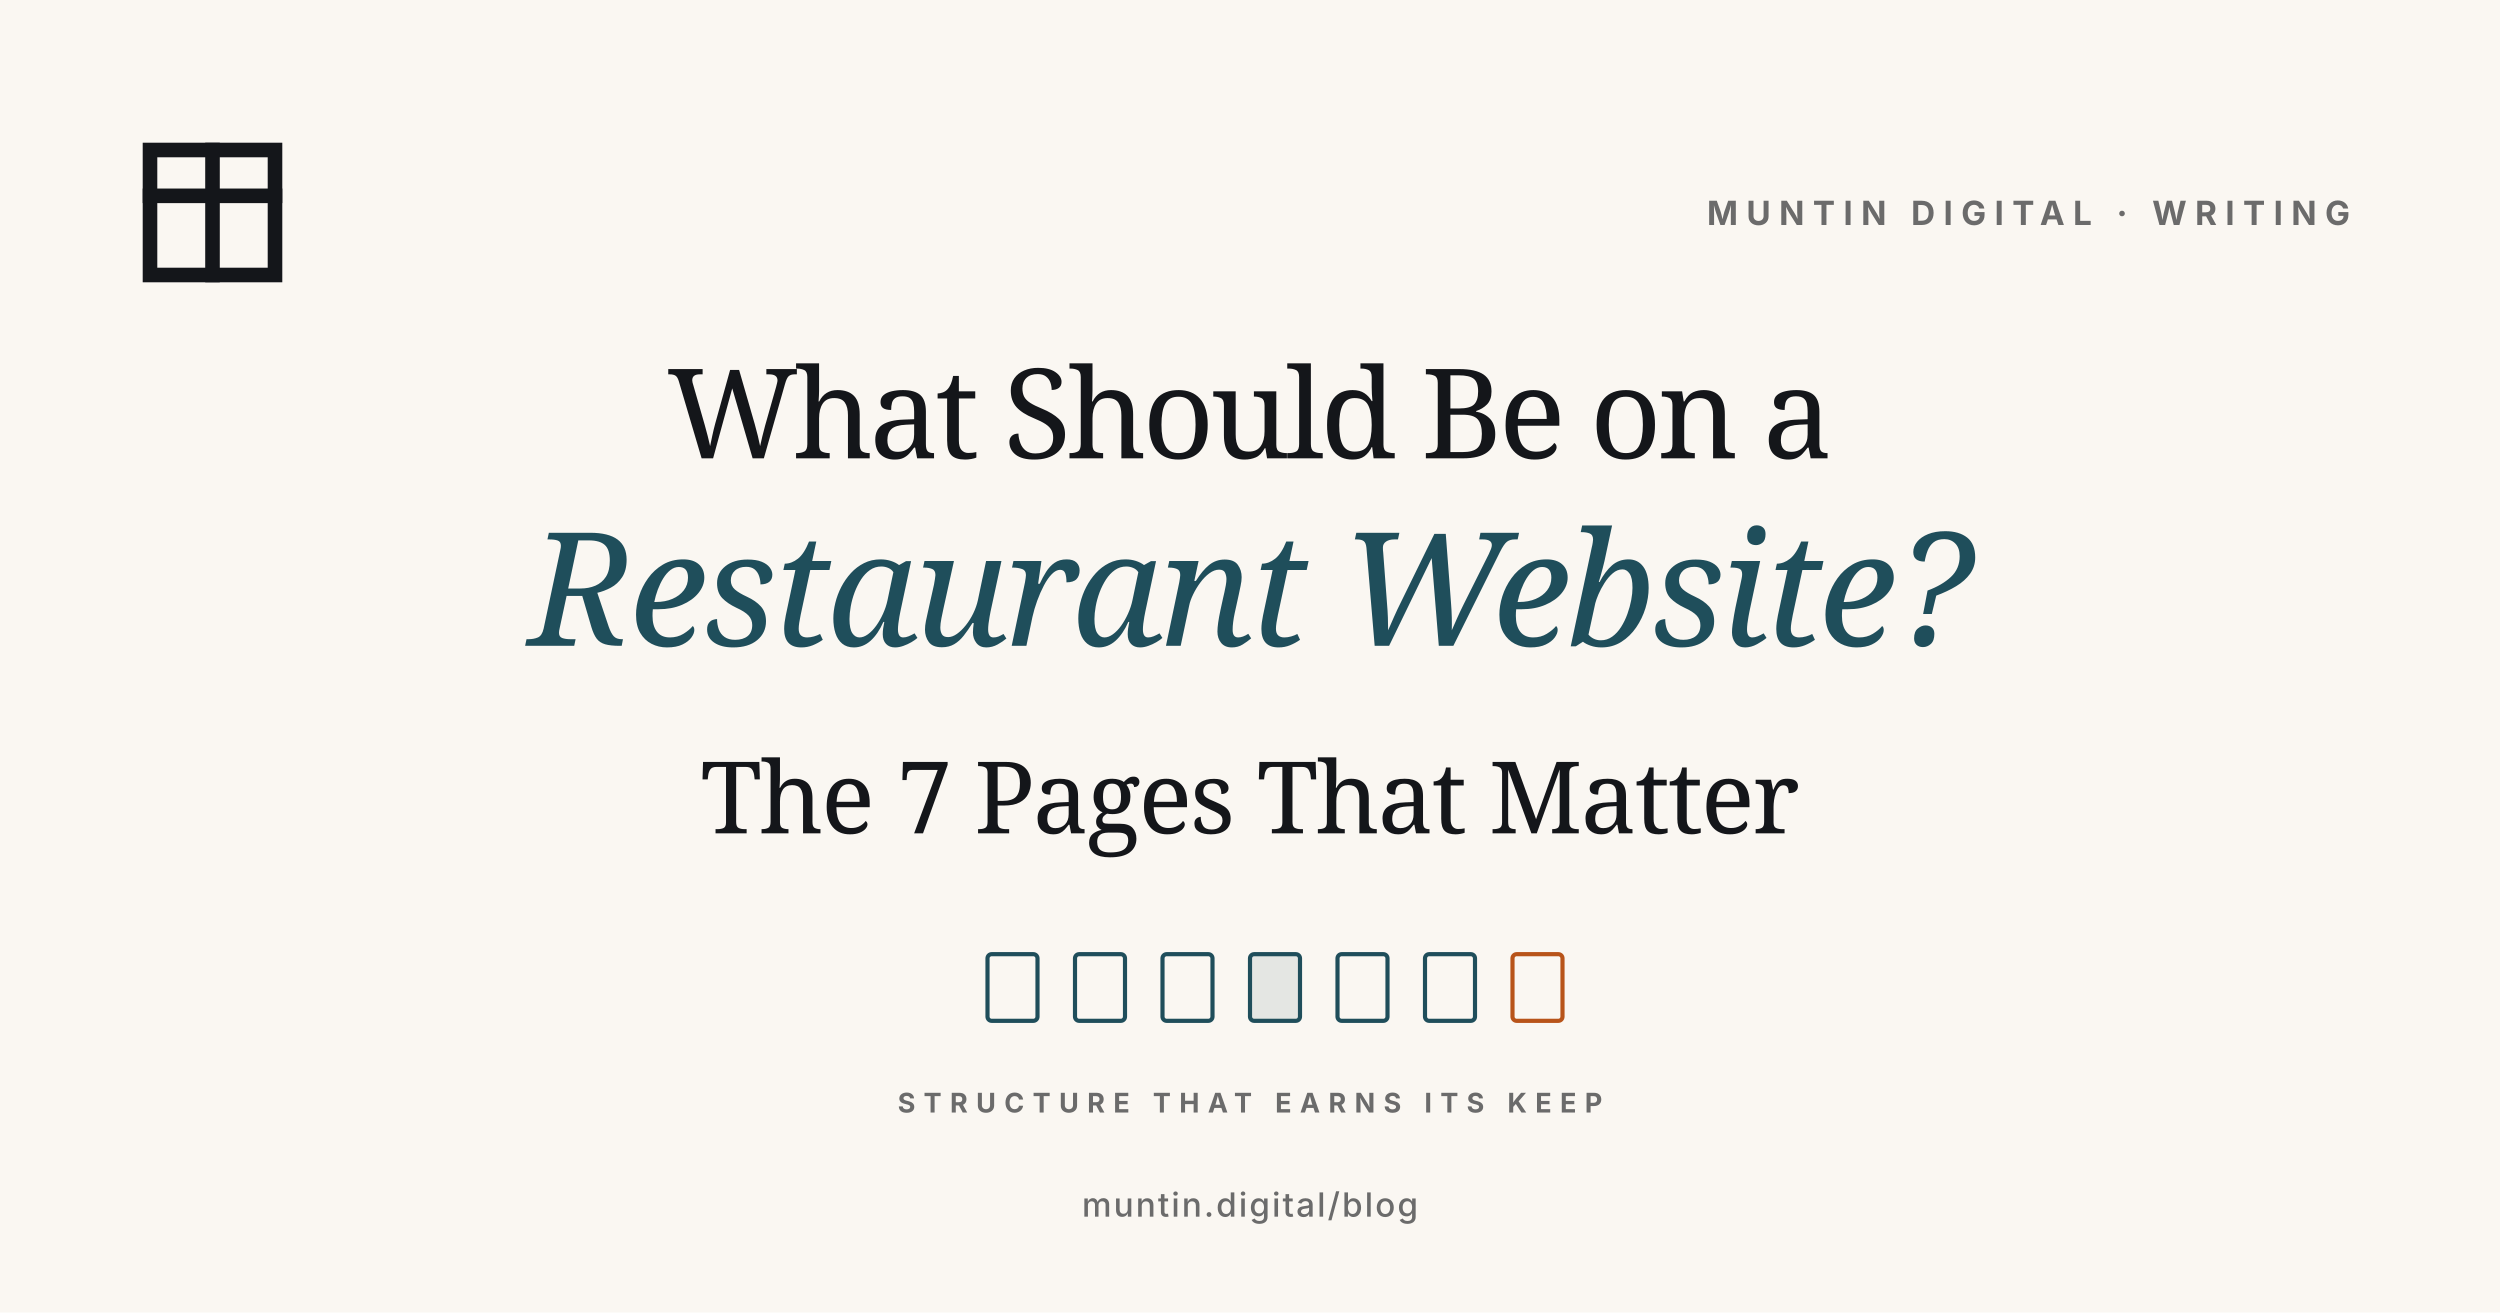
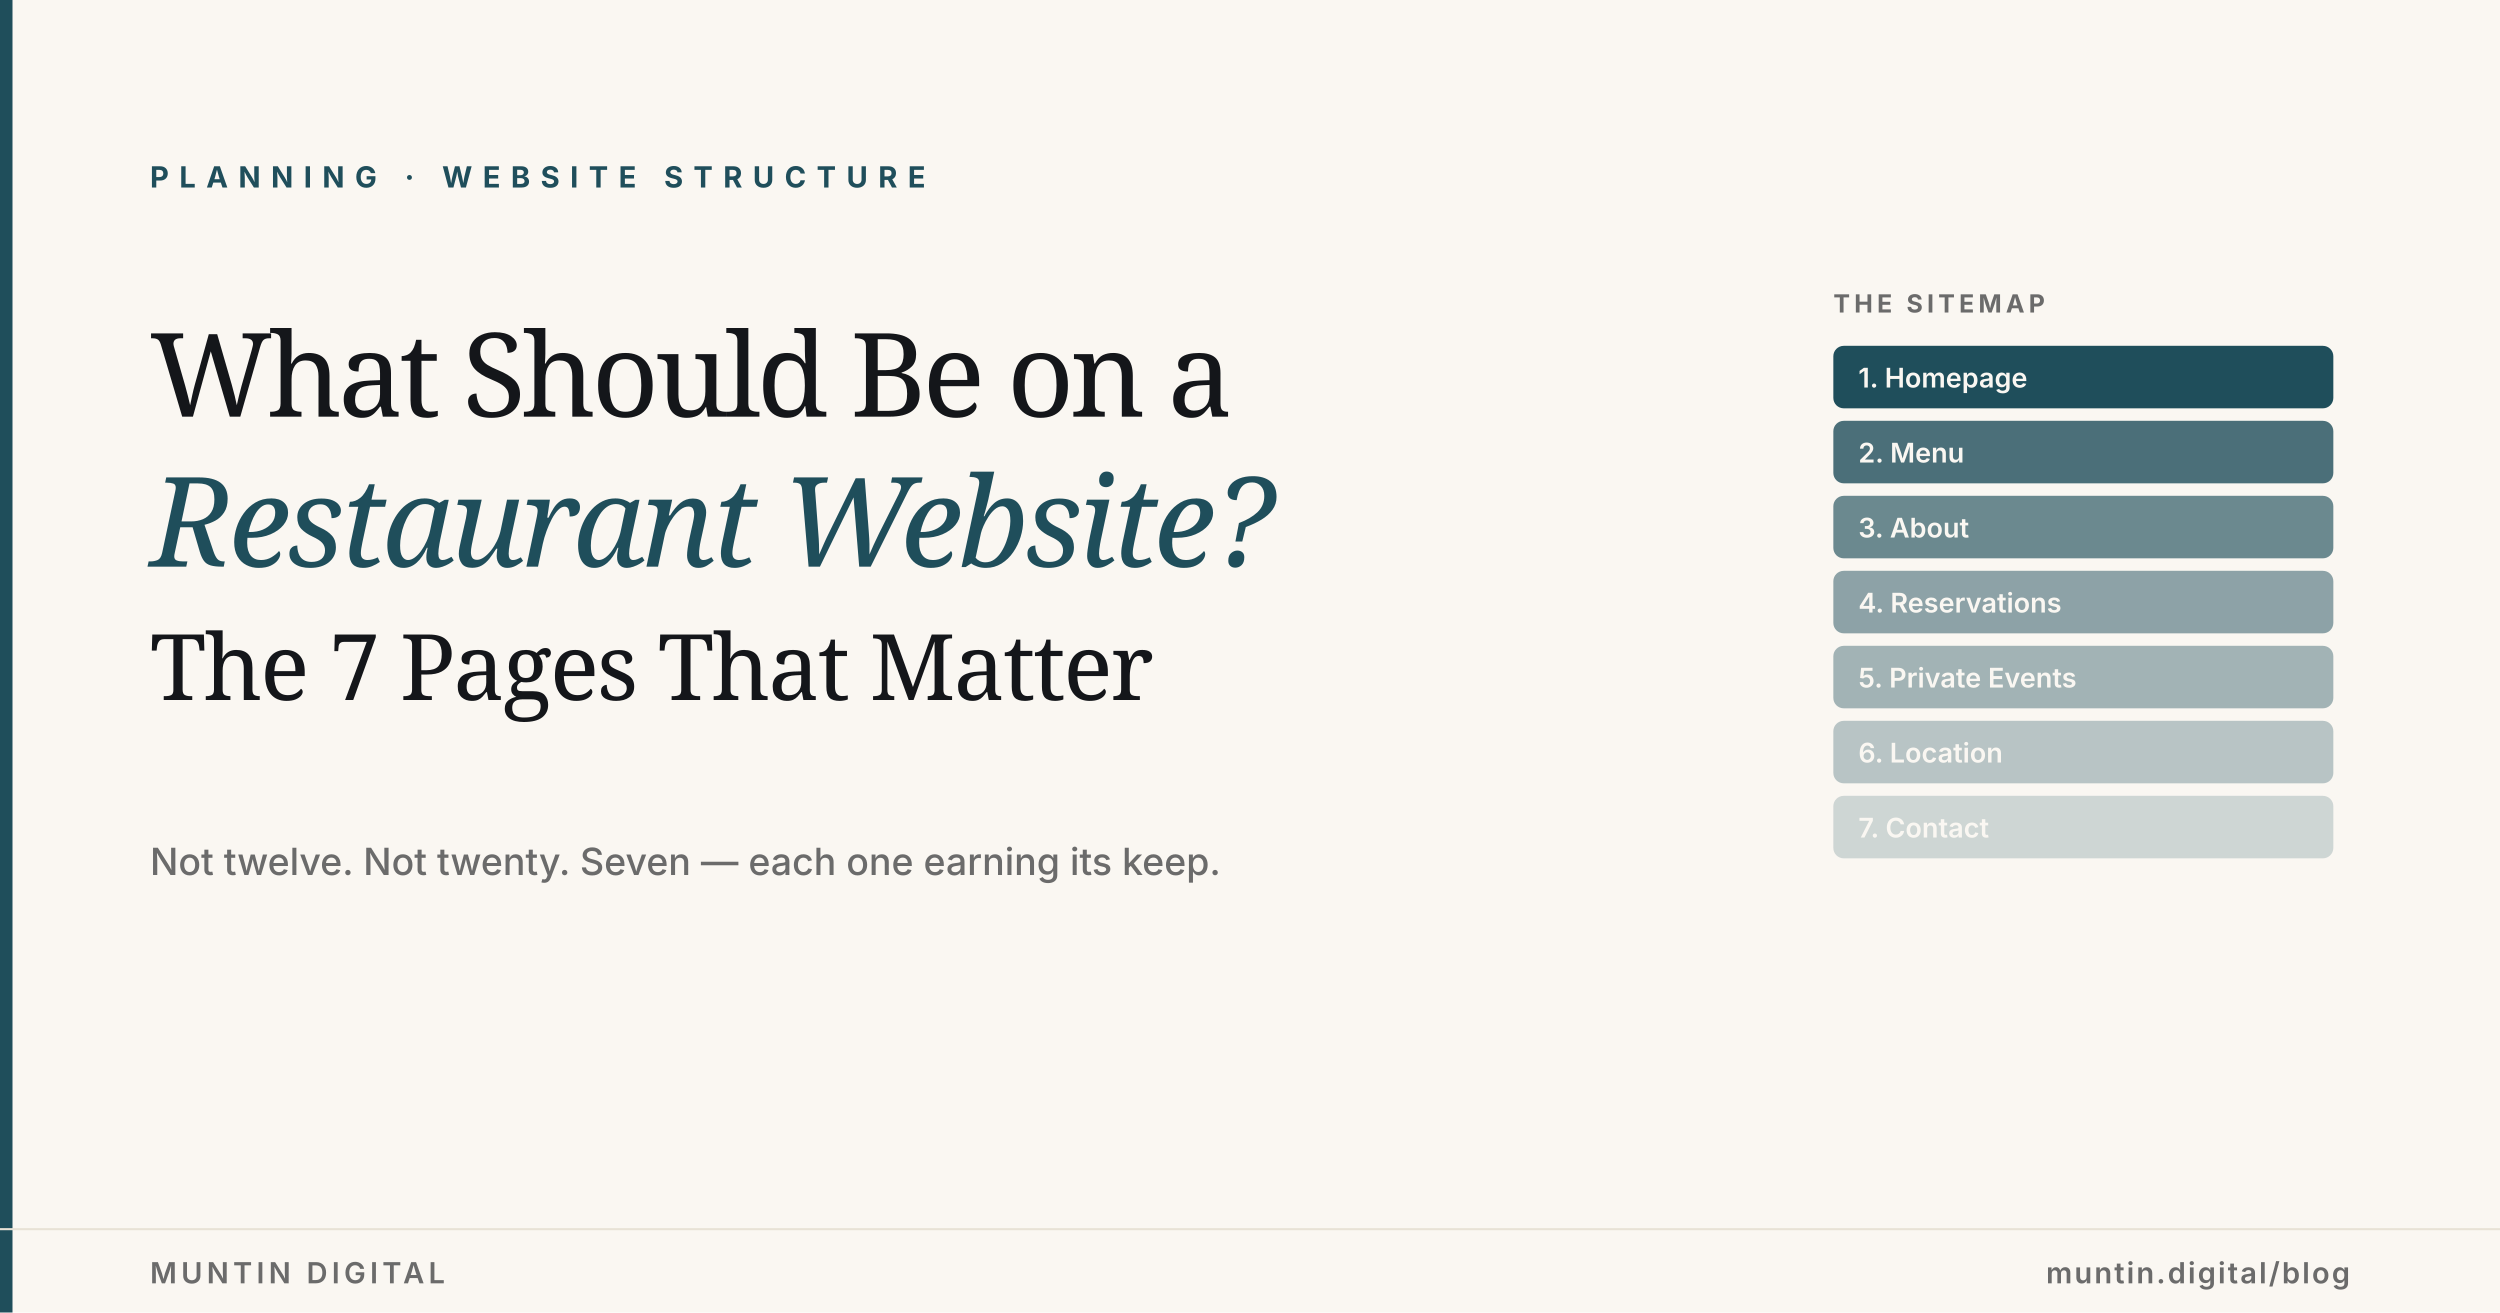
<svg xmlns="http://www.w3.org/2000/svg" viewBox="0 0 1200 630" width="1200" height="630">
  <rect width="1200" height="630" fill="#FAF7F2" />
-   <g transform="translate(72, 72)" stroke="#14161A" stroke-width="7" stroke-linecap="square" stroke-linejoin="miter" fill="none">
-     <rect x="0" y="0" width="60" height="60" />
-     <line x1="30" y1="0" x2="30" y2="60" />
-     <line x1="0" y1="22" x2="60" y2="22" />
+   <rect x="0" y="0" width="6" height="630" fill="#1F4E5B" />
+   <text x="72" y="90" font-family="Inter, Arial, sans-serif" font-size="14" font-weight="700" fill="#1F4E5B" letter-spacing="5">PLANNING · WEBSITE STRUCTURE</text>
+   <text x="72" y="200" font-family="Fraunces, Georgia, serif" font-size="56" font-weight="500" fill="#14161A" letter-spacing="-2">What Should Be on a</text>
+   <text x="72" y="272" font-family="Fraunces, Georgia, serif" font-style="italic" font-size="60" font-weight="400" fill="#1F4E5B" letter-spacing="-2">Restaurant Website?</text>
+   <text x="72" y="336" font-family="Fraunces, Georgia, serif" font-size="44" font-weight="500" fill="#14161A" letter-spacing="-1">The 7 Pages That Matter</text>
+   <g transform="translate(880, 150)">
+     <text x="0" y="0" font-family="Inter, Arial, sans-serif" font-size="12" font-weight="700" fill="#6B6B6B" letter-spacing="2">THE SITEMAP</text>
+     <rect x="0" y="16" width="240" height="30" rx="5" fill="#1F4E5B" />
+     <text x="12" y="36" font-family="Inter, Arial, sans-serif" font-size="13" font-weight="600" fill="#FAF7F2">1. Homepage</text>
+     <rect x="0" y="52" width="240" height="30" rx="5" fill="#1F4E5B" opacity="0.8" />
+     <text x="12" y="72" font-family="Inter, Arial, sans-serif" font-size="13" font-weight="600" fill="#FAF7F2">2. Menu</text>
+     <rect x="0" y="88" width="240" height="30" rx="5" fill="#1F4E5B" opacity="0.65" />
+     <text x="12" y="108" font-family="Inter, Arial, sans-serif" font-size="13" font-weight="600" fill="#FAF7F2">3. About</text>
+     <rect x="0" y="124" width="240" height="30" rx="5" fill="#1F4E5B" opacity="0.5" />
+     <text x="12" y="144" font-family="Inter, Arial, sans-serif" font-size="13" font-weight="600" fill="#FAF7F2">4. Reservations</text>
+     <rect x="0" y="160" width="240" height="30" rx="5" fill="#1F4E5B" opacity="0.4" />
+     <text x="12" y="180" font-family="Inter, Arial, sans-serif" font-size="13" font-weight="600" fill="#FAF7F2">5. Private Events</text>
+     <rect x="0" y="196" width="240" height="30" rx="5" fill="#1F4E5B" opacity="0.3" />
+     <text x="12" y="216" font-family="Inter, Arial, sans-serif" font-size="13" font-weight="600" fill="#FAF7F2">6. Location</text>
+     <rect x="0" y="232" width="240" height="30" rx="5" fill="#1F4E5B" opacity="0.2" />
+     <text x="12" y="252" font-family="Inter, Arial, sans-serif" font-size="13" font-weight="600" fill="#FAF7F2">7. Contact</text>
  </g>
-   <text x="1128" y="108" text-anchor="end" font-family="Inter, Arial, sans-serif" font-size="16" font-weight="700" fill="#6B6B6B" letter-spacing="4">MUNTIN DIGITAL · WRITING</text>
-   <text x="600" y="220" text-anchor="middle" font-family="Fraunces, Georgia, serif" font-size="60" font-weight="500" fill="#14161A" letter-spacing="-2">What Should Be on a</text>
-   <text x="600" y="310" text-anchor="middle" font-family="Fraunces, Georgia, serif" font-style="italic" font-size="76" font-weight="400" fill="#1F4E5B" letter-spacing="-2">Restaurant Website?</text>
-   <text x="600" y="400" text-anchor="middle" font-family="Fraunces, Georgia, serif" font-size="48" font-weight="500" fill="#14161A" letter-spacing="-1">The 7 Pages That Matter</text>
-   <g transform="translate(600, 470)" fill="none" stroke="#1F4E5B" stroke-width="2">
-     <rect x="-126" y="-12" width="24" height="32" rx="2" />
-     <rect x="-84" y="-12" width="24" height="32" rx="2" />
-     <rect x="-42" y="-12" width="24" height="32" rx="2" />
-     <rect x="0" y="-12" width="24" height="32" rx="2" fill="#1F4E5B" fill-opacity="0.1" />
-     <rect x="42" y="-12" width="24" height="32" rx="2" />
-     <rect x="84" y="-12" width="24" height="32" rx="2" />
-     <rect x="126" y="-12" width="24" height="32" rx="2" stroke="#B8541A" />
-   </g>
-   <text x="600" y="534" text-anchor="middle" font-family="Inter, Arial, sans-serif" font-size="13" font-weight="700" fill="#6B6B6B" letter-spacing="4">STRUCTURE THAT EARNS ITS KEEP</text>
-   <text x="600" y="584" text-anchor="middle" font-family="Inter, Arial, sans-serif" font-size="16" font-weight="500" fill="#6B6B6B" letter-spacing="1">muntin.digital/blog</text>
+   <text x="72" y="420" font-family="Inter, Arial, sans-serif" font-size="18" font-weight="500" fill="#6B6B6B">Not twelve. Not twenty. Seven — each one earning its keep.</text>
+   <line x1="0" y1="590" x2="1200" y2="590" stroke="#E8E2D6" stroke-width="1" />
+   <text x="72" y="616" font-family="Inter, Arial, sans-serif" font-size="14" font-weight="600" fill="#6B6B6B" letter-spacing="2">MUNTIN DIGITAL</text>
+   <text x="1128" y="616" text-anchor="end" font-family="Inter, Arial, sans-serif" font-size="14" font-weight="600" fill="#6B6B6B" letter-spacing="1">muntin.digital/blog</text>
</svg>
